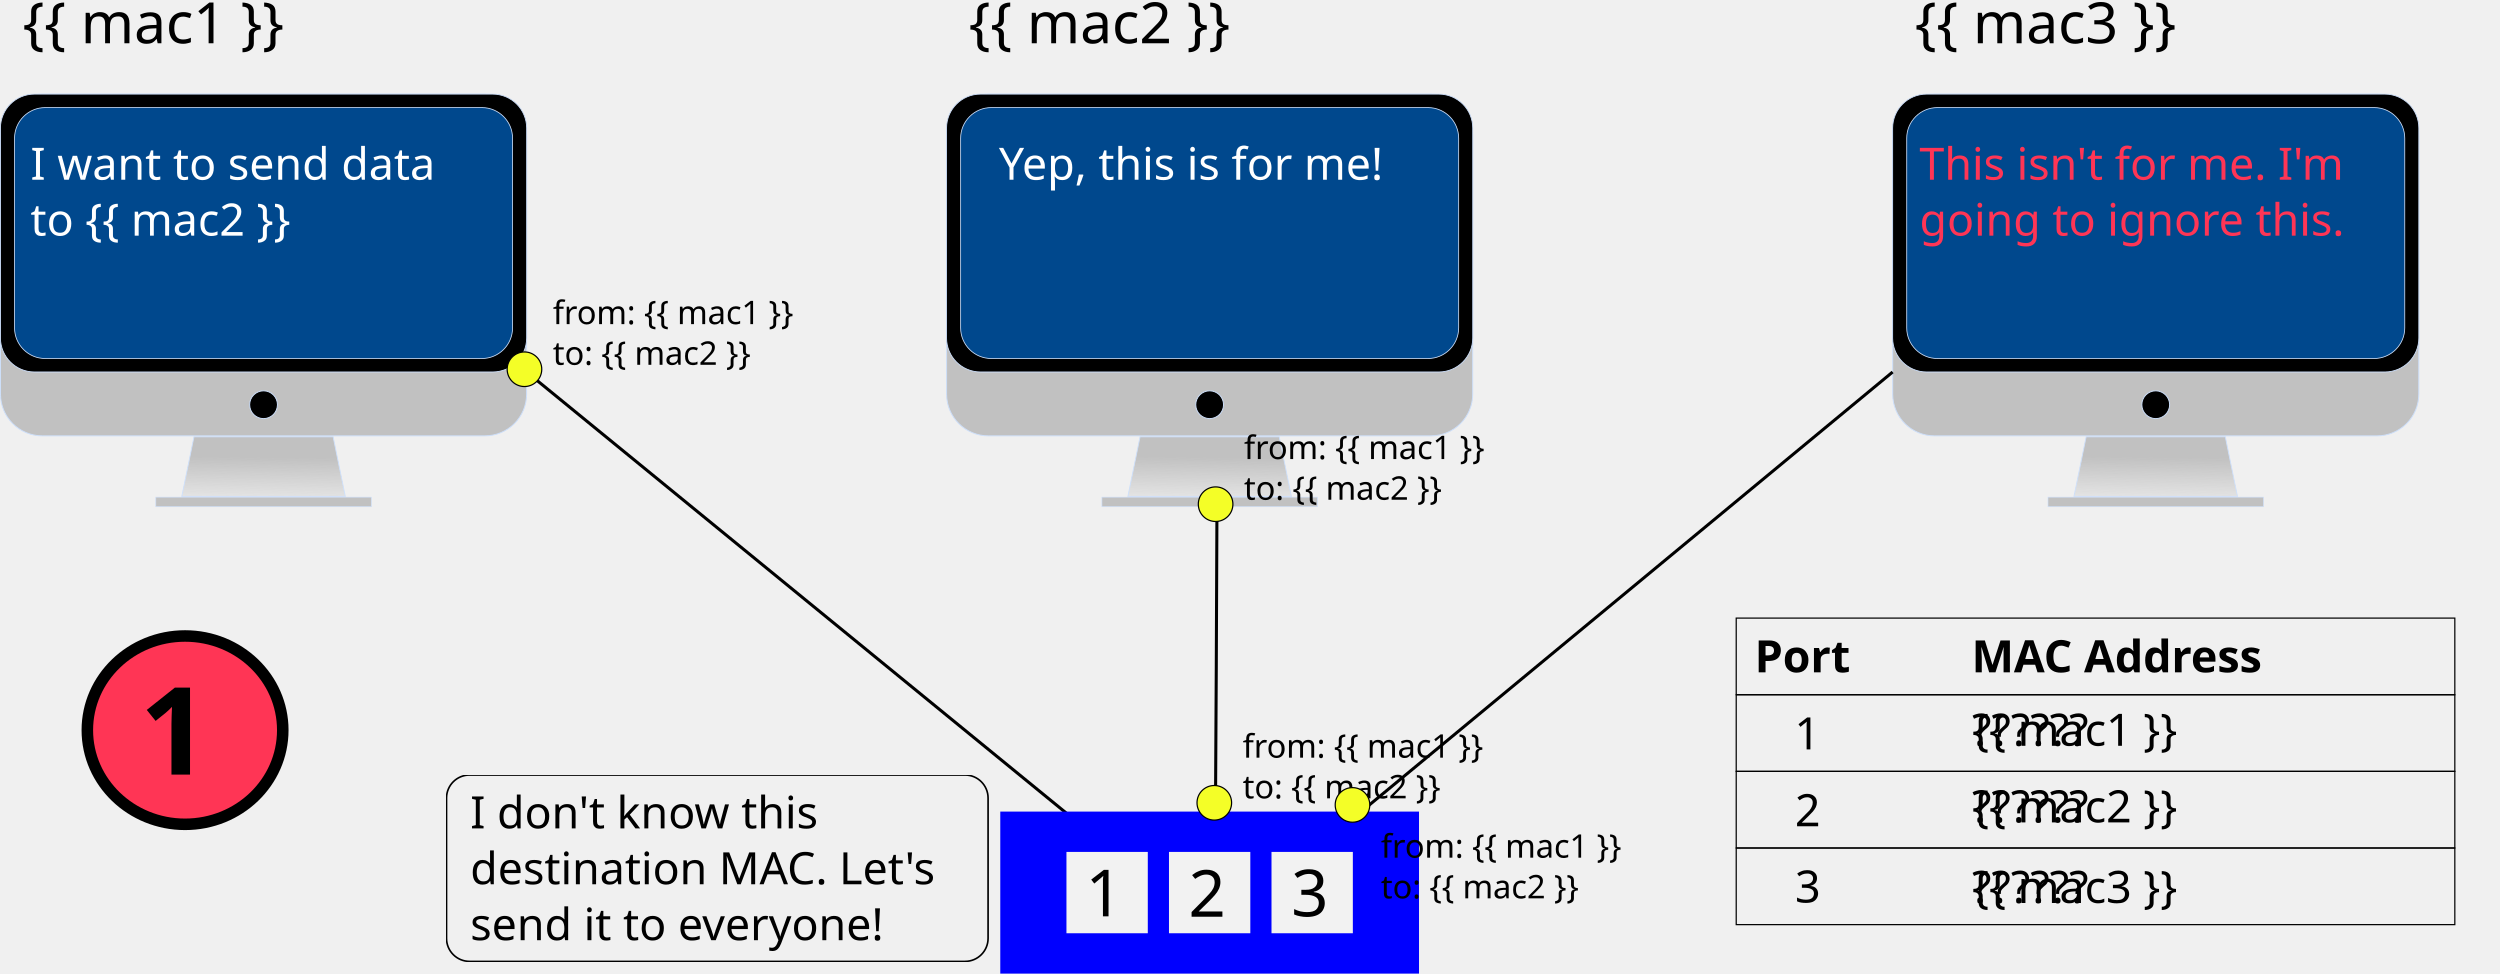
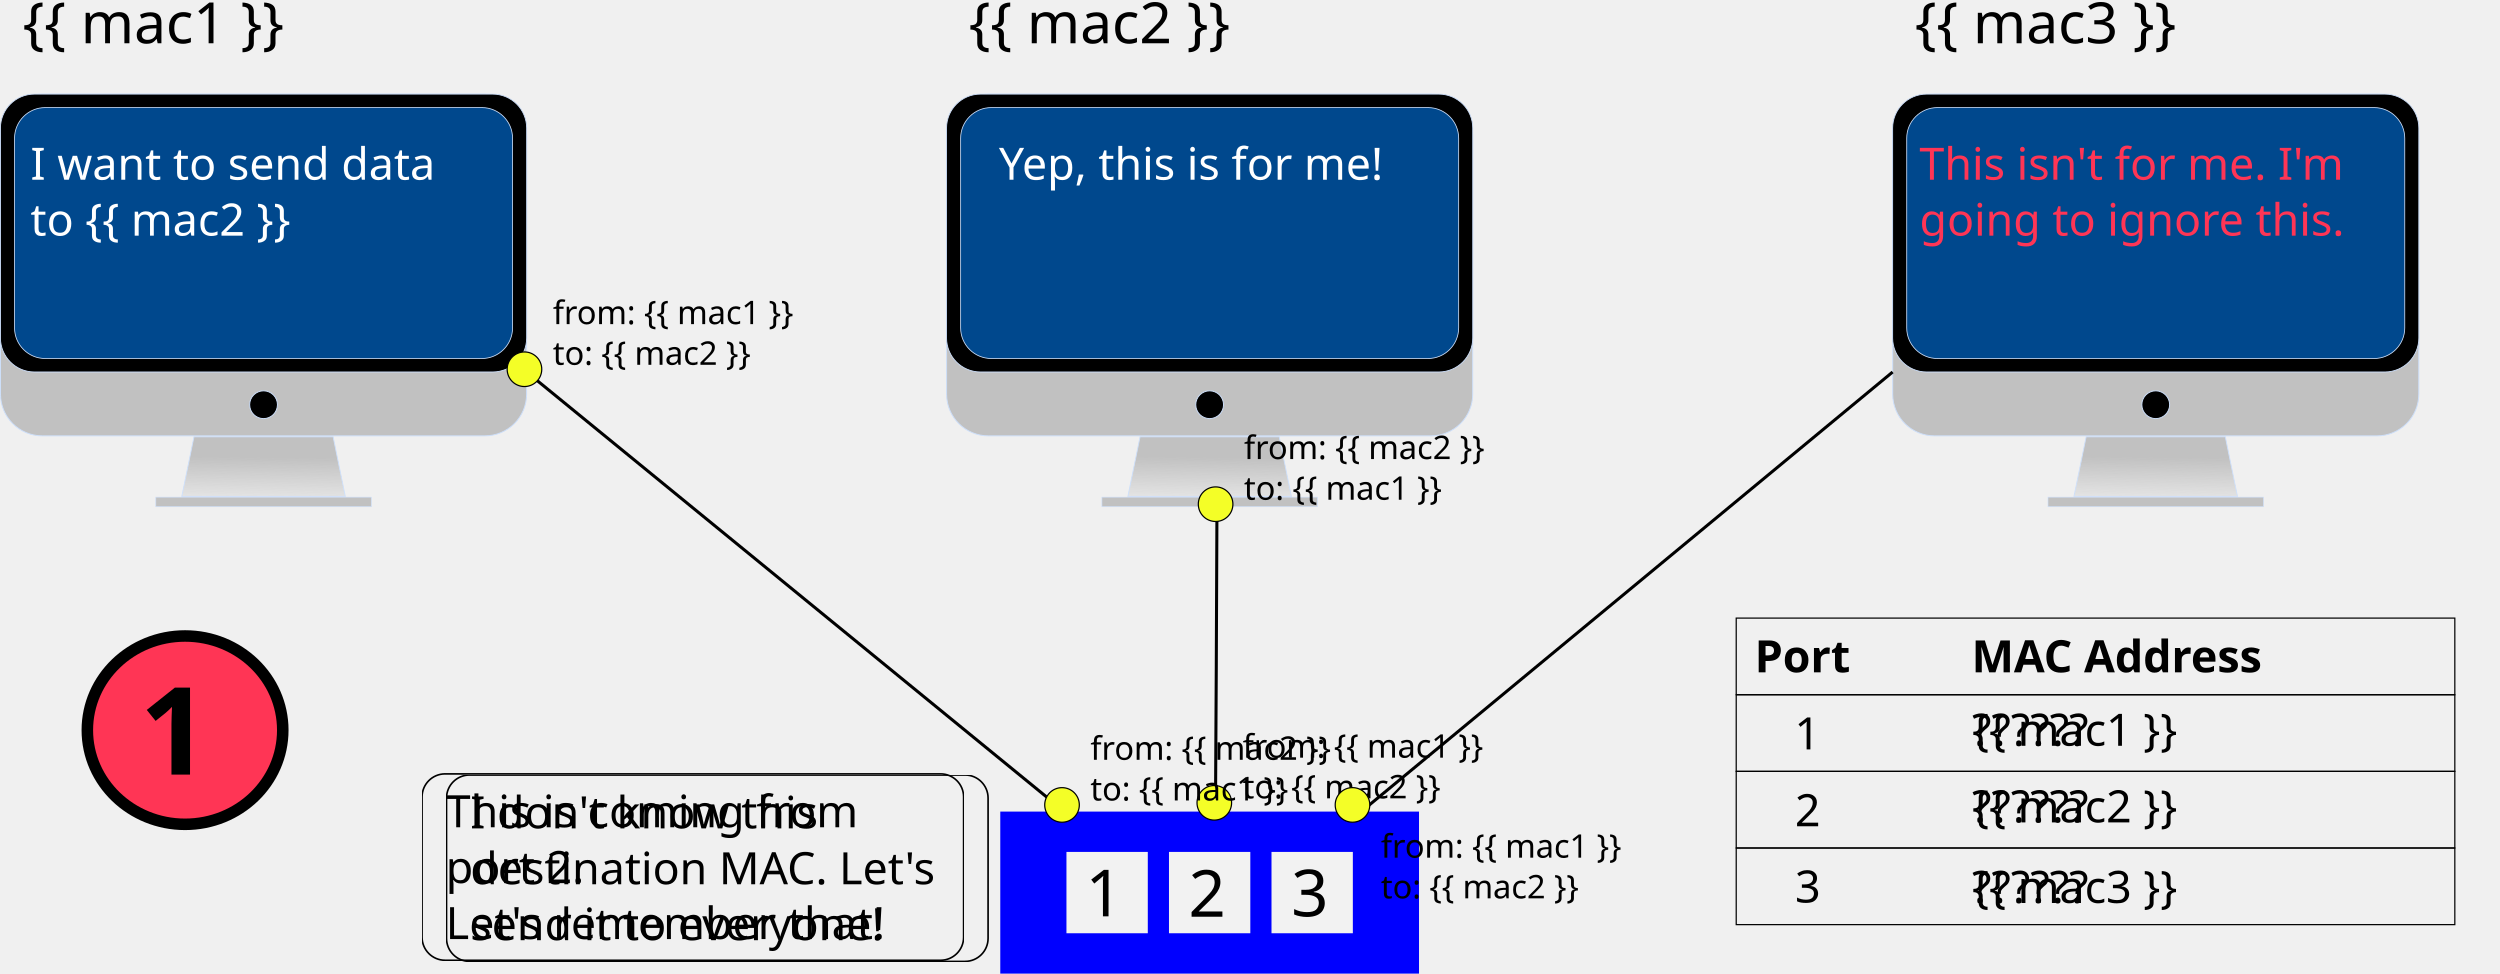
<svg xmlns="http://www.w3.org/2000/svg" xmlns:ns1="http://www.openswatchbook.org/uri/2009/osb" xmlns:xlink="http://www.w3.org/1999/xlink" width="216.818mm" height="84.438mm" viewBox="0 0 216.818 84.438" version="1.1" id="svg-layer2-switch-full-animated">
  <defs id="defs2">
    <linearGradient id="linearGradient2842">
      <stop style="stop-color:#c1c1c1;stop-opacity:1;" offset="0" id="stop2838" />
      <stop style="stop-color:#c1c1c1;stop-opacity:0;" offset="1" id="stop2840" />
    </linearGradient>
    <linearGradient id="linearGradient2826" ns1:paint="solid">
      <stop style="stop-color:#c1c1c1;stop-opacity:1;" offset="0" id="stop2824" />
    </linearGradient>
    <linearGradient xlink:href="#linearGradient2842" id="linearGradient2846" gradientUnits="userSpaceOnUse" x1="105.503" y1="83.598" x2="105.442" y2="89.503" />
    <linearGradient xlink:href="#linearGradient2842" id="linearGradient2992" gradientUnits="userSpaceOnUse" x1="105.503" y1="83.598" x2="105.442" y2="89.503" />
    <linearGradient xlink:href="#linearGradient2842" id="linearGradient999" gradientUnits="userSpaceOnUse" x1="105.503" y1="83.598" x2="105.442" y2="89.503" />
    <filter style="color-interpolation-filters:sRGB" id="filter1090" x="-4.6243867e-06" width="1" y="-4.989477e-06" height="1">
      <feGaussianBlur stdDeviation="1.0557142e-05" id="feGaussianBlur1092" />
    </filter>
    <filter style="color-interpolation-filters:sRGB" id="filter1154" x="-8.1687801e-07" width="1" y="-2.2599193e-06" height="1">
      <feGaussianBlur stdDeviation="1.5222095e-05" id="feGaussianBlur1156" />
+     </filter>
+     <filter style="color-interpolation-filters:sRGB" id="filter1154-3" x="-8.1687801e-07" width="1" y="-2.2599193e-06" height="1">
+       <feGaussianBlur stdDeviation="1.5222095e-05" id="feGaussianBlur1156-3" />
    </filter>
  </defs>
  <g id="layer2">
    <rect style="opacity:1;fill:none;stroke:#000000;stroke-width:0.106;stroke-miterlimit:4;stroke-dasharray:none;stroke-opacity:1" id="rectAddressTableHeader" width="62.323" height="6.646" x="159.406" y="97.352" ry="0" rx="0" class="svg-box-primary" transform="translate(-8.828989,-43.74616)" />
    <rect style="fill:none;stroke:#000000;stroke-width:0.106;stroke-miterlimit:4;stroke-dasharray:none;stroke-opacity:1" id="rectAddressTableRow1" width="62.323" height="6.646" x="159.406" y="103.999" ry="0" rx="0" transform="translate(-8.828989,-43.74616)" class="svg-box" />
    <rect style="fill:none;stroke:#000000;stroke-width:0.106;stroke-miterlimit:4;stroke-dasharray:none;stroke-opacity:1" id="rectAddressTableRow2" width="62.323" height="6.646" x="159.406" y="110.645" ry="0" rx="0" transform="translate(-8.828989,-43.74616)" class="svg-box" />
    <rect style="fill:none;stroke:#000000;stroke-width:0.106;stroke-miterlimit:4;stroke-dasharray:none;stroke-opacity:1" id="rectAddressTableRow3" width="62.323" height="6.646" x="159.406" y="117.291" ry="0" rx="0" transform="translate(-8.828989,-43.74616)" class="svg-box" />
  </g>
  <g id="layer1" transform="translate(-8.828989,-43.74616)" style="opacity:0.999">
    <g id="gComputerAndMac1" transform="translate(0,-0.2672695)">
      <g id="gComputer1" transform="matrix(0.7977855,0,0,0.7977855,-52.08127,16.99573)">
        <rect style="opacity:0.997;fill:#c1c1c1;fill-opacity:1;stroke:#cddffa;stroke-width:0.106;stroke-miterlimit:4;stroke-dasharray:none;stroke-dashoffset:0;stroke-opacity:1" id="rectComputer1" width="57.196" height="37.15" x="76.402" y="44.099" ry="4.544" />
        <rect style="opacity:0.997;fill:#000000;fill-opacity:1;stroke:#cddffa;stroke-width:0.096;stroke-miterlimit:4;stroke-dasharray:none;stroke-dashoffset:0;stroke-opacity:1" id="rectMonitor1" width="57.206" height="30.212" x="76.397" y="44.094" ry="3.695" />
        <rect style="opacity:0.997;fill:#00488d;fill-opacity:1;stroke:#cddffa;stroke-width:0.088;stroke-miterlimit:4;stroke-dasharray:none;stroke-dashoffset:0;stroke-opacity:1" id="rectScreen1" width="54.14" height="27.279" x="77.93" y="45.561" ry="3.336" />
        <circle style="opacity:0.997;fill:#000000;fill-opacity:1;stroke:#cddffa;stroke-width:0.106;stroke-miterlimit:4;stroke-dasharray:none;stroke-dashoffset:0;stroke-opacity:1" id="pathLogo1" cx="105" cy="77.863" r="1.512" />
        <path id="rectStand1" style="opacity:0.997;mix-blend-mode:normal;fill:url(#linearGradient2846);fill-opacity:1;stroke:#cddffa;stroke-width:0.096;stroke-miterlimit:4;stroke-dasharray:none;stroke-dashoffset:0;stroke-opacity:1" d="m 97.435,81.351 h 15.129 l 1.323,6.478 H 96.112 Z" />
        <rect style="opacity:0.997;fill:#c1c1c1;fill-opacity:1;stroke:#cddffa;stroke-width:0.068;stroke-miterlimit:4;stroke-dasharray:none;stroke-dashoffset:0;stroke-opacity:1" id="rectStandBase1" width="23.424" height="1.04" x="93.288" y="87.91" ry="0.52" rx="0" />
      </g>
      <text xml:space="preserve" style="font-style:normal;font-variant:normal;font-weight:normal;font-stretch:normal;font-size:4.939px;line-height:1.25;font-family:sans-serif;-inkscape-font-specification:'sans-serif, Normal';font-variant-ligatures:normal;font-variant-caps:normal;font-variant-numeric:normal;font-variant-east-asian:normal;fill:#000000;fill-opacity:1;stroke:none;stroke-width:0.265" x="10.797" y="47.766" id="textMac1">
        <tspan id="tspan2850" x="10.797" y="47.766" style="font-style:normal;font-variant:normal;font-weight:normal;font-stretch:normal;font-size:4.939px;font-family:sans-serif;-inkscape-font-specification:'sans-serif, Normal';font-variant-ligatures:normal;font-variant-caps:normal;font-variant-numeric:normal;font-variant-east-asian:normal;stroke-width:0.265">{{ mac1 }}</tspan>
      </text>
    </g>
    <g id="gComputerAndMac2" transform="translate(82.05174,-0.2672695)">
      <g id="gComputer2" transform="matrix(0.7977855,0,0,0.7977855,-52.08127,16.99573)">
        <rect style="opacity:0.997;fill:#c1c1c1;fill-opacity:1;stroke:#cddffa;stroke-width:0.106;stroke-miterlimit:4;stroke-dasharray:none;stroke-dashoffset:0;stroke-opacity:1" id="rectComputer2" width="57.196" height="37.15" x="76.402" y="44.099" ry="4.544" />
        <rect style="opacity:0.997;fill:#000000;fill-opacity:1;stroke:#cddffa;stroke-width:0.096;stroke-miterlimit:4;stroke-dasharray:none;stroke-dashoffset:0;stroke-opacity:1" id="rectMonitor2" width="57.206" height="30.212" x="76.397" y="44.094" ry="3.695" />
        <rect style="opacity:0.997;fill:#00488d;fill-opacity:1;stroke:#cddffa;stroke-width:0.088;stroke-miterlimit:4;stroke-dasharray:none;stroke-dashoffset:0;stroke-opacity:1" id="rectScreen2" width="54.14" height="27.279" x="77.93" y="45.561" ry="3.336" />
        <circle style="opacity:0.997;fill:#000000;fill-opacity:1;stroke:#cddffa;stroke-width:0.106;stroke-miterlimit:4;stroke-dasharray:none;stroke-dashoffset:0;stroke-opacity:1" id="circleLogo2" cx="105" cy="77.863" r="1.512" />
        <path id="pathStand2" style="opacity:0.997;mix-blend-mode:normal;fill:url(#linearGradient2992);fill-opacity:1;stroke:#cddffa;stroke-width:0.096;stroke-miterlimit:4;stroke-dasharray:none;stroke-dashoffset:0;stroke-opacity:1" d="m 97.435,81.351 h 15.129 l 1.323,6.478 H 96.112 Z" />
        <rect style="opacity:0.997;fill:#c1c1c1;fill-opacity:1;stroke:#cddffa;stroke-width:0.068;stroke-miterlimit:4;stroke-dasharray:none;stroke-dashoffset:0;stroke-opacity:1" id="rectStandBase2" width="23.424" height="1.04" x="93.288" y="87.91" ry="0.52" rx="0" />
      </g>
      <text xml:space="preserve" style="font-style:normal;font-variant:normal;font-weight:normal;font-stretch:normal;font-size:4.939px;line-height:1.25;font-family:sans-serif;-inkscape-font-specification:'sans-serif, Normal';font-variant-ligatures:normal;font-variant-caps:normal;font-variant-numeric:normal;font-variant-east-asian:normal;fill:#000000;fill-opacity:1;stroke:none;stroke-width:0.265" x="10.797" y="47.766" id="textMac2">
        <tspan id="tspan2994" x="10.797" y="47.766">{{ mac2 }}</tspan>
      </text>
    </g>
    <g id="gComputerAndMac3" transform="translate(164.1035,-0.2672695)">
      <g id="gComputer3" transform="matrix(0.7977855,0,0,0.7977855,-52.08127,16.99573)">
        <rect style="opacity:0.997;fill:#c1c1c1;fill-opacity:1;stroke:#cddffa;stroke-width:0.106;stroke-miterlimit:4;stroke-dasharray:none;stroke-dashoffset:0;stroke-opacity:1" id="rectComputer3" width="57.196" height="37.15" x="76.402" y="44.099" ry="4.544" />
        <rect style="opacity:0.997;fill:#000000;fill-opacity:1;stroke:#cddffa;stroke-width:0.096;stroke-miterlimit:4;stroke-dasharray:none;stroke-dashoffset:0;stroke-opacity:1" id="rectMonitor3" width="57.206" height="30.212" x="76.397" y="44.094" ry="3.695" />
        <rect style="opacity:0.997;fill:#00488d;fill-opacity:1;stroke:#cddffa;stroke-width:0.088;stroke-miterlimit:4;stroke-dasharray:none;stroke-dashoffset:0;stroke-opacity:1" id="rectScreen3" width="54.14" height="27.279" x="77.93" y="45.561" ry="3.336" />
        <circle style="opacity:0.997;fill:#000000;fill-opacity:1;stroke:#cddffa;stroke-width:0.106;stroke-miterlimit:4;stroke-dasharray:none;stroke-dashoffset:0;stroke-opacity:1" id="circleLogo3" cx="105" cy="77.863" r="1.512" />
        <path id="pathStand3" style="opacity:0.997;mix-blend-mode:normal;fill:url(#linearGradient999);fill-opacity:1;stroke:#cddffa;stroke-width:0.096;stroke-miterlimit:4;stroke-dasharray:none;stroke-dashoffset:0;stroke-opacity:1" d="m 97.435,81.351 h 15.129 l 1.323,6.478 H 96.112 Z" />
        <rect style="opacity:0.997;fill:#c1c1c1;fill-opacity:1;stroke:#cddffa;stroke-width:0.068;stroke-miterlimit:4;stroke-dasharray:none;stroke-dashoffset:0;stroke-opacity:1" id="rectStandBase3" width="23.424" height="1.04" x="93.288" y="87.91" ry="0.52" rx="0" />
      </g>
      <text xml:space="preserve" style="font-style:normal;font-variant:normal;font-weight:normal;font-stretch:normal;font-size:4.939px;line-height:1.25;font-family:sans-serif;-inkscape-font-specification:'sans-serif, Normal';font-variant-ligatures:normal;font-variant-caps:normal;font-variant-numeric:normal;font-variant-east-asian:normal;fill:#000000;fill-opacity:1;stroke:none;stroke-width:0.265" x="10.797" y="47.766" id="textMac3">
        <tspan id="tspan1001" x="10.797" y="47.766">{{ mac3 }}</tspan>
      </text>
    </g>
    <path style="fill:none;stroke:#000000;stroke-width:0.265px;stroke-linecap:butt;stroke-linejoin:miter;stroke-opacity:1" d="M 54.505,76.009 C 71.289,89.727 88.072,103.445 104.854,117.163" id="pathComputer1" />
    <path style="fill:none;stroke:#000000;stroke-width:0.265px;stroke-linecap:butt;stroke-linejoin:miter;stroke-opacity:1" d="m 114.373,87.535 c -0.04,9.837 -0.079,19.673 -0.119,24.671 -0.04,4.998 -0.079,5.156 -0.119,5.315" id="pathComputer2" />
    <path style="fill:none;stroke:#000000;stroke-width:0.265px;stroke-linecap:butt;stroke-linejoin:miter;stroke-opacity:1" d="m 172.971,76.009 c -16.677,13.797 -33.353,27.595 -50.03,41.392" id="pathComputer3" />
    <g id="gSwitch">
      <rect style="fill:#0000ff;stroke:none;stroke-width:0.235;stroke-miterlimit:4;stroke-dasharray:none;stroke-opacity:1" id="rectSwitchChasis" width="36.315" height="14.051" x="95.581" y="114.133" />
      <g id="gSwitchPorts">
        <g id="gSwitchPort1">
          <rect style="fill:#f2f2f2;stroke:none;stroke-width:0.172;stroke-miterlimit:4;stroke-dasharray:none;stroke-opacity:1;filter:url(#filter1090)" id="rectSwitchPort1" width="5.479" height="5.078" x="54.657" y="94.613" transform="matrix(1.287503,0,0,1.38915,30.9485,-13.8011)" />
          <text xml:space="preserve" style="font-style:normal;font-variant:normal;font-weight:normal;font-stretch:normal;font-size:5.644px;line-height:1.25;font-family:sans-serif;-inkscape-font-specification:'sans-serif, Normal';font-variant-ligatures:normal;font-variant-caps:normal;font-variant-numeric:normal;font-variant-east-asian:normal;fill:#000000;fill-opacity:1;stroke:none;stroke-width:0.265" x="102.969" y="123.217" id="textPort1">
            <tspan id="tspan1151" x="102.969" y="123.217" style="font-style:normal;font-variant:normal;font-weight:normal;font-stretch:normal;font-size:5.644px;font-family:sans-serif;-inkscape-font-specification:'sans-serif, Normal';font-variant-ligatures:normal;font-variant-caps:normal;font-variant-numeric:normal;font-variant-east-asian:normal;stroke-width:0.265">1</tspan>
          </text>
        </g>
        <g id="gSwitchPort2">
          <rect style="fill:#f2f2f2;stroke:none;stroke-width:0.172;stroke-miterlimit:4;stroke-dasharray:none;stroke-opacity:1;filter:url(#filter1090)" id="rectSwitchPort2" width="5.479" height="5.078" x="54.657" y="94.613" transform="matrix(1.287503,0,0,1.38915,39.84026,-13.8011)" />
          <text xml:space="preserve" style="font-style:normal;font-variant:normal;font-weight:normal;font-stretch:normal;font-size:5.644px;line-height:1.25;font-family:sans-serif;-inkscape-font-specification:'sans-serif, Normal';font-variant-ligatures:normal;font-variant-caps:normal;font-variant-numeric:normal;font-variant-east-asian:normal;fill:#000000;fill-opacity:1;stroke:none;stroke-width:0.265" x="111.905" y="123.253" id="textPort2">
            <tspan id="tspan1165" x="111.905" y="123.253">2</tspan>
          </text>
        </g>
        <g id="gSwitchPort3">
          <rect style="fill:#f2f2f2;stroke:none;stroke-width:0.172;stroke-miterlimit:4;stroke-dasharray:none;stroke-opacity:1;filter:url(#filter1090)" id="rectSwitchPort3" width="5.479" height="5.078" x="54.657" y="94.613" transform="matrix(1.287503,0,0,1.38915,48.73201,-13.8011)" />
          <text xml:space="preserve" style="font-style:normal;font-variant:normal;font-weight:normal;font-stretch:normal;font-size:5.644px;line-height:1.25;font-family:sans-serif;-inkscape-font-specification:'sans-serif, Normal';font-variant-ligatures:normal;font-variant-caps:normal;font-variant-numeric:normal;font-variant-east-asian:normal;fill:#000000;fill-opacity:1;stroke:none;stroke-width:0.265" x="120.818" y="123.21" id="textSwitchPort3">
            <tspan id="tspan1163" x="120.818" y="123.21">3</tspan>
          </text>
        </g>
      </g>
    </g>
    <text xml:space="preserve" x="161.013" y="102.053" id="textAddressTableHeaderPort" class="svg-text-primary">
      <tspan id="tspan924" x="161.013" y="102.053" style="font-style:normal;font-variant:normal;font-weight:bold;font-stretch:normal;font-size:3.881px;font-family:sans-serif;-inkscape-font-specification:'sans-serif, Bold';font-variant-ligatures:normal;font-variant-caps:normal;font-variant-numeric:normal;font-variant-east-asian:normal;stroke-width:0.265">Port</tspan>
    </text>
    <text xml:space="preserve" style="font-style:normal;font-variant:normal;font-weight:normal;font-stretch:normal;font-size:3.881px;line-height:1.25;font-family:sans-serif;-inkscape-font-specification:'sans-serif, Normal';font-variant-ligatures:normal;font-variant-caps:normal;font-variant-numeric:normal;font-variant-east-asian:normal;fill:#000000;fill-opacity:1;stroke:none;stroke-width:0.265" x="164.465" y="108.737" id="textAddressTablePort1">
      <tspan id="tspan938" x="164.465" y="108.737">1</tspan>
    </text>
    <text xml:space="preserve" style="font-style:normal;font-variant:normal;font-weight:normal;font-stretch:normal;font-size:3.881px;line-height:1.25;font-family:sans-serif;-inkscape-font-specification:'sans-serif, Normal';font-variant-ligatures:normal;font-variant-caps:normal;font-variant-numeric:normal;font-variant-east-asian:normal;fill:#000000;fill-opacity:1;stroke:none;stroke-width:0.265" x="164.495" y="115.408" id="textAddressTablePort2">
      <tspan id="tspan944" x="164.495" y="115.408">2</tspan>
    </text>
    <text xml:space="preserve" style="font-style:normal;font-variant:normal;font-weight:normal;font-stretch:normal;font-size:3.881px;line-height:1.25;font-family:sans-serif;-inkscape-font-specification:'sans-serif, Normal';font-variant-ligatures:normal;font-variant-caps:normal;font-variant-numeric:normal;font-variant-east-asian:normal;fill:#000000;fill-opacity:1;stroke:none;stroke-width:0.265" x="164.509" y="122.025" id="textAddressTablePort3">
      <tspan id="tspan950" x="164.509" y="122.025">3</tspan>
    </text>
    <text xml:space="preserve" style="font-style:normal;font-variant:normal;font-weight:normal;font-stretch:normal;font-size:3.881px;line-height:1.25;font-family:sans-serif;-inkscape-font-specification:'sans-serif, Normal';font-variant-ligatures:normal;font-variant-caps:normal;font-variant-numeric:normal;font-variant-east-asian:normal;fill:#000000;fill-opacity:1;stroke:none;stroke-width:0.265" x="179.86" y="108.425" id="textAddressTableMac1">
      <tspan id="tspan956" x="179.86" y="108.425">{{ mac1 }}</tspan>
    </text>
    <text xml:space="preserve" style="font-style:normal;font-variant:normal;font-weight:normal;font-stretch:normal;font-size:3.881px;line-height:1.25;font-family:sans-serif;-inkscape-font-specification:'sans-serif, Normal';font-variant-ligatures:normal;font-variant-caps:normal;font-variant-numeric:normal;font-variant-east-asian:normal;fill:#000000;fill-opacity:1;stroke:none;stroke-width:0.265" x="179.86" y="108.425" id="textAddressTableMac1Dunno">
      <tspan id="tspan6117" x="179.86" y="108.425">??????</tspan>
    </text>
    <text xml:space="preserve" style="font-style:normal;font-variant:normal;font-weight:normal;font-stretch:normal;font-size:3.881px;line-height:1.25;font-family:sans-serif;-inkscape-font-specification:'sans-serif, Normal';font-variant-ligatures:normal;font-variant-caps:normal;font-variant-numeric:normal;font-variant-east-asian:normal;fill:#000000;fill-opacity:1;stroke:none;stroke-width:0.265" x="179.86" y="115.071" id="textAddressTableMac2">
      <tspan id="tspan962" x="179.86" y="115.071">{{ mac2 }}</tspan>
    </text>
    <text xml:space="preserve" style="font-style:normal;font-variant:normal;font-weight:normal;font-stretch:normal;font-size:3.881px;line-height:1.25;font-family:sans-serif;-inkscape-font-specification:'sans-serif, Normal';font-variant-ligatures:normal;font-variant-caps:normal;font-variant-numeric:normal;font-variant-east-asian:normal;fill:#000000;fill-opacity:1;stroke:none;stroke-width:0.265" x="179.86" y="115.071" id="textAddressTableMac2Dunno">
      <tspan id="tspan6122" x="179.86" y="115.071">??????</tspan>
    </text>
    <text xml:space="preserve" style="font-style:normal;font-variant:normal;font-weight:normal;font-stretch:normal;font-size:3.881px;line-height:1.25;font-family:sans-serif;-inkscape-font-specification:'sans-serif, Normal';font-variant-ligatures:normal;font-variant-caps:normal;font-variant-numeric:normal;font-variant-east-asian:normal;fill:#000000;fill-opacity:1;stroke:none;stroke-width:0.265" x="179.86" y="122.059" id="textAddressTableMac3">
      <tspan id="tspan970" x="179.86" y="122.059">{{ mac3 }}</tspan>
    </text>
    <text xml:space="preserve" style="font-style:normal;font-variant:normal;font-weight:normal;font-stretch:normal;font-size:3.881px;line-height:1.25;font-family:sans-serif;-inkscape-font-specification:'sans-serif, Normal';font-variant-ligatures:normal;font-variant-caps:normal;font-variant-numeric:normal;font-variant-east-asian:normal;fill:#000000;fill-opacity:1;stroke:none;stroke-width:0.265" x="179.86" y="122.059" id="textAddressTableMac3Dunno">
      <tspan id="tspan6127" x="179.86" y="122.059">??????</tspan>
    </text>
    <text xml:space="preserve" x="179.827" y="102.053" id="textAddressTableHeaderMacAddress" class="svg-text-primary" style="font-style:normal;font-variant:normal;font-weight:bold;font-stretch:normal;font-size:3.881px;font-family:sans-serif;-inkscape-font-specification:'sans-serif, Bold';font-variant-ligatures:normal;font-variant-caps:normal;font-variant-numeric:normal;font-variant-east-asian:normal">
      <tspan id="tspan1713" x="179.827" y="102.053">MAC Address</tspan>
    </text>
    <text xml:space="preserve" style="font-style:normal;font-variant:normal;font-weight:normal;font-stretch:normal;font-size:3.881px;line-height:1.25;font-family:sans-serif;-inkscape-font-specification:'sans-serif, Normal';font-variant-ligatures:normal;font-variant-caps:normal;font-variant-numeric:normal;font-variant-east-asian:normal;opacity:0.999;fill:#ffffff;fill-opacity:1;stroke:none;stroke-width:0.265" x="11.47" y="59.334" id="textDisplayMessage1">
      <tspan id="tspan6167" x="11.47" y="59.334">I want to send data</tspan>
      <tspan id="tspan6169" x="11.47" y="64.185">to {{ mac2 }}</tspan>
    </text>
    <g id="gMessage2" style="filter:url(#filter1154)" transform="translate(-63.03448,15.47893)">
      <rect style="opacity:0.999;fill:none;stroke:#000000;stroke-width:0.144;stroke-miterlimit:4;stroke-dasharray:none;stroke-opacity:1" id="rectMessage2" width="46.968" height="16.166" x="110.589" y="95.481" ry="2" class="svg-box-secondary" />
      <text xml:space="preserve" style="font-style:normal;font-variant:normal;font-weight:normal;font-stretch:normal;font-size:3.881px;line-height:1.25;font-family:sans-serif;-inkscape-font-specification:'sans-serif, Normal';font-variant-ligatures:normal;font-variant-caps:normal;font-variant-numeric:normal;font-variant-east-asian:normal;opacity:0.998;fill:#000000;fill-opacity:1;stroke:none;stroke-width:0.265" x="112.643" y="100.108" id="text4301">
        <tspan id="tspan1067" x="112.643" y="100.108">I don't know this</tspan>
        <tspan x="112.643" y="104.958" id="tspan3561">destination MAC. Let's</tspan>
        <tspan x="112.643" y="109.809" id="tspan3563">send it to everyone!</tspan>
      </text>
    </g>
    <g id="gDatagram1-1">
-       <circle style="fill:#f4fe27;fill-opacity:1;stroke:#000000;stroke-width:0.106" id="cirgDatagram1-1" cx="54.314" cy="75.77" r="1.5" />
+       <circle style="fill:#f4fe27;fill-opacity:1;stroke:#000000;stroke-width:0.106" id="cirDatagram1-1" cx="54.314" cy="75.77" r="1.5" />
      <text xml:space="preserve" style="font-style:normal;font-variant:normal;font-weight:normal;font-stretch:normal;font-size:2.822px;line-height:1.25;font-family:sans-serif;-inkscape-font-specification:'sans-serif, Normal';font-variant-ligatures:normal;font-variant-caps:normal;font-variant-numeric:normal;font-variant-east-asian:normal;fill:#000000;fill-opacity:1;stroke:none;stroke-width:0.265" x="56.77" y="71.857" id="textgDatagram1-1">
        <tspan id="tspan6171" x="56.77" y="71.857">from: {{ mac1 }}</tspan>
        <tspan id="tspan6173" x="56.77" y="75.385">to: {{ mac2 }}</tspan>
      </text>
    </g>
    <g id="gDatagram1-2" style="opacity:0.999" transform="translate(59.82841,37.60095)">
-       <circle style="fill:#f4fe27;fill-opacity:1;stroke:#000000;stroke-width:0.106" id="cirgDatagram1-2" cx="54.314" cy="75.77" r="1.5" />
+       <circle style="fill:#f4fe27;fill-opacity:1;stroke:#000000;stroke-width:0.106" id="cirDatagram1-2" cx="54.314" cy="75.77" r="1.5" />
      <text xml:space="preserve" style="font-style:normal;font-variant:normal;font-weight:normal;font-stretch:normal;font-size:2.822px;line-height:1.25;font-family:sans-serif;-inkscape-font-specification:'sans-serif, Normal';font-variant-ligatures:normal;font-variant-caps:normal;font-variant-numeric:normal;font-variant-east-asian:normal;fill:#000000;fill-opacity:1;stroke:none;stroke-width:0.265" x="56.77" y="71.857" id="textgDatagram1-2">
        <tspan id="tspan6175" x="56.77" y="71.857">from: {{ mac1 }}</tspan>
        <tspan id="tspan6177" x="56.77" y="75.385">to: {{ mac2 }}</tspan>
      </text>
    </g>
    <text xml:space="preserve" style="font-style:normal;font-variant:normal;font-weight:normal;font-stretch:normal;font-size:3.881px;line-height:1.25;font-family:sans-serif;-inkscape-font-specification:'sans-serif, Normal';font-variant-ligatures:normal;font-variant-caps:normal;font-variant-numeric:normal;font-variant-east-asian:normal;opacity:0.999;fill:#ff3555;fill-opacity:1;stroke:none;stroke-width:0.265" x="175.3" y="59.334" id="textDisplayMessage3">
      <tspan id="tspan4267" x="175.3" y="59.334">This isn't for me. I'm</tspan>
      <tspan id="tspan4269" x="175.3" y="64.185">going to ignore this.</tspan>
    </text>
    <text xml:space="preserve" style="font-style:normal;font-variant:normal;font-weight:normal;font-stretch:normal;font-size:3.881px;line-height:1.25;font-family:sans-serif;-inkscape-font-specification:'sans-serif, Normal';font-variant-ligatures:normal;font-variant-caps:normal;font-variant-numeric:normal;font-variant-east-asian:normal;opacity:0.999;fill:#ffffff;fill-opacity:1;stroke:none;stroke-width:0.265" x="95.46" y="59.334" id="textDisplayMessage2">
      <tspan id="tspan4299" x="95.46" y="59.334">Yep, this is for me!</tspan>
    </text>
    <g id="gDatagram1-3" style="opacity:0.999" transform="translate(-47.28679,38.13011)">
-       <circle style="opacity:0.999;fill:#f4fe27;fill-opacity:1;stroke:#000000;stroke-width:0.106" id="cirgDatagram1-3" cx="173.414" cy="75.424" r="1.5" />
+       <circle style="opacity:0.999;fill:#f4fe27;fill-opacity:1;stroke:#000000;stroke-width:0.106" id="cirDatagram1-3" cx="173.414" cy="75.424" r="1.5" />
      <text xml:space="preserve" style="font-style:normal;font-variant:normal;font-weight:normal;font-stretch:normal;font-size:2.822px;line-height:1.25;font-family:sans-serif;-inkscape-font-specification:'sans-serif, Normal';font-variant-ligatures:normal;font-variant-caps:normal;font-variant-numeric:normal;font-variant-east-asian:normal;opacity:0.999;fill:#000000;fill-opacity:1;stroke:none;stroke-width:0.265" x="175.87" y="80" id="textgDatagram1-3">
        <tspan id="tspan6179" x="175.87" y="80">from: {{ mac1 }}</tspan>
        <tspan id="tspan6181" x="175.87" y="83.528">to: {{ mac2 }}</tspan>
      </text>
    </g>
    <g id="gStep1">
      <ellipse style="fill:#ff3555;fill-opacity:1;stroke:#000000;stroke-width:1;stroke-miterlimit:4;stroke-dasharray:none" id="cirStep1" cx="24.878" cy="107.07" rx="8.475" ry="8.167" />
      <text xml:space="preserve" style="font-style:normal;font-variant:normal;font-weight:bold;font-stretch:normal;font-size:10.583px;line-height:1.25;font-family:sans-serif;-inkscape-font-specification:'sans-serif, Bold';font-variant-ligatures:normal;font-variant-caps:normal;font-variant-numeric:normal;font-variant-east-asian:normal;fill:#000000;fill-opacity:1;stroke:none;stroke-width:0.265;stroke-miterlimit:4;stroke-dasharray:none" x="20.935" y="110.928" id="textStep1">
        <tspan id="tspan7676" x="20.935" y="110.928" style="font-style:normal;font-variant:normal;font-weight:bold;font-stretch:normal;font-size:10.583px;font-family:sans-serif;-inkscape-font-specification:'sans-serif, Bold';font-variant-ligatures:normal;font-variant-caps:normal;font-variant-numeric:normal;font-variant-east-asian:normal;stroke-width:0.265;stroke-miterlimit:4;stroke-dasharray:none">1</tspan>
      </text>
    </g>
    <g id="gDatagram2-1" style="opacity:0.999" transform="translate(59.94122,11.70381)">
-       <circle style="fill:#f4fe27;fill-opacity:1;stroke:#000000;stroke-width:0.106" id="cirgDatagram2-1" cx="54.314" cy="75.77" r="1.5" />
+       <circle style="fill:#f4fe27;fill-opacity:1;stroke:#000000;stroke-width:0.106" id="cirDatagram2-1" cx="54.314" cy="75.77" r="1.5" />
      <text xml:space="preserve" style="font-style:normal;font-variant:normal;font-weight:normal;font-stretch:normal;font-size:2.822px;line-height:1.25;font-family:sans-serif;-inkscape-font-specification:'sans-serif, Normal';font-variant-ligatures:normal;font-variant-caps:normal;font-variant-numeric:normal;font-variant-east-asian:normal;fill:#000000;fill-opacity:1;stroke:none;stroke-width:0.265" x="56.77" y="71.857" id="textgDatagram2-1">
-         <tspan id="tspan6171-2" x="56.77" y="71.857">from: {{ mac1 }}</tspan>
-         <tspan id="tspan6173-5" x="56.77" y="75.385">to: {{ mac2 }}</tspan>
+         <tspan id="tspan6171-2" x="56.77" y="71.857">from: {{ mac2 }}</tspan>
+         <tspan id="tspan6173-5" x="56.77" y="75.385">to: {{ mac1 }}</tspan>
+       </text>
+     </g>
+     <g id="gDatagram2-2" style="opacity:0.999" transform="translate(46.62092,37.78589)">
+       <circle style="fill:#f4fe27;fill-opacity:1;stroke:#000000;stroke-width:0.106" id="cirDatagram2-2" cx="54.314" cy="75.77" r="1.5" />
+       <text xml:space="preserve" style="font-style:normal;font-variant:normal;font-weight:normal;font-stretch:normal;font-size:2.822px;line-height:1.25;font-family:sans-serif;-inkscape-font-specification:'sans-serif, Normal';font-variant-ligatures:normal;font-variant-caps:normal;font-variant-numeric:normal;font-variant-east-asian:normal;fill:#000000;fill-opacity:1;stroke:none;stroke-width:0.265" x="56.77" y="71.857" id="textgDatagram2-2">
+         <tspan id="tspan6171-2-2" x="56.77" y="71.857">from: {{ mac2 }}</tspan>
+         <tspan id="tspan6173-5-9" x="56.77" y="75.385">to: {{ mac1 }}</tspan>
+       </text>
+     </g>
+     <g id="gMessage3" style="opacity:0.999;filter:url(#filter1154-3)" transform="translate(-65.15612,15.38101)">
+       <rect style="opacity:0.999;fill:none;stroke:#000000;stroke-width:0.144;stroke-miterlimit:4;stroke-dasharray:none;stroke-opacity:1" id="rectMessage3" width="46.968" height="16.166" x="110.589" y="95.481" ry="2" class="svg-box-secondary" />
+       <text xml:space="preserve" style="font-style:normal;font-variant:normal;font-weight:normal;font-stretch:normal;font-size:3.881px;line-height:1.25;font-family:sans-serif;-inkscape-font-specification:'sans-serif, Normal';font-variant-ligatures:normal;font-variant-caps:normal;font-variant-numeric:normal;font-variant-east-asian:normal;opacity:0.998;fill:#000000;fill-opacity:1;stroke:none;stroke-width:0.265" x="112.643" y="100.108" id="text4301-3">
+         <tspan id="tspan1247" x="112.643" y="100.108">This is coming from</tspan>
+         <tspan id="tspan1249" x="112.643" y="104.958">port 2.</tspan>
+         <tspan id="tspan1251" x="112.643" y="109.809">Let's remember that!</tspan>
      </text>
    </g>
  </g>
</svg>
